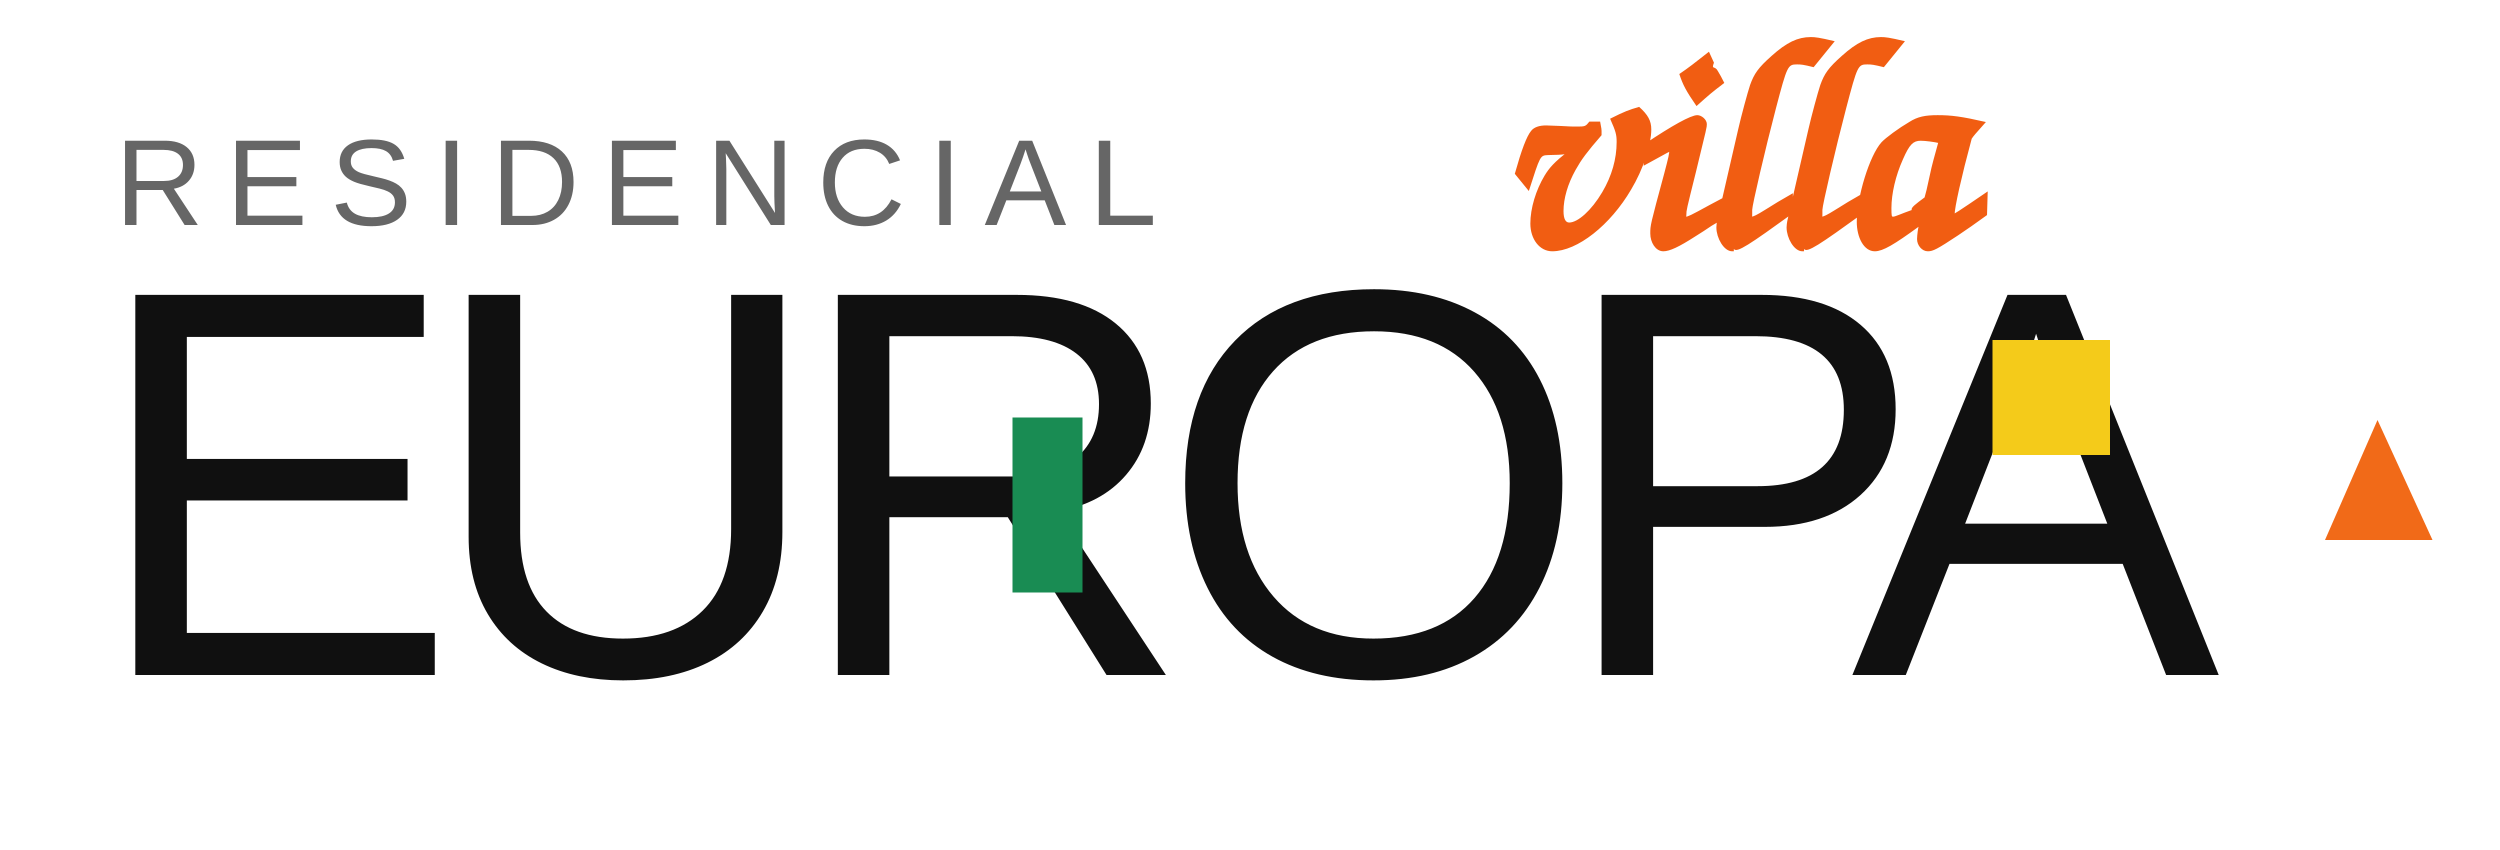
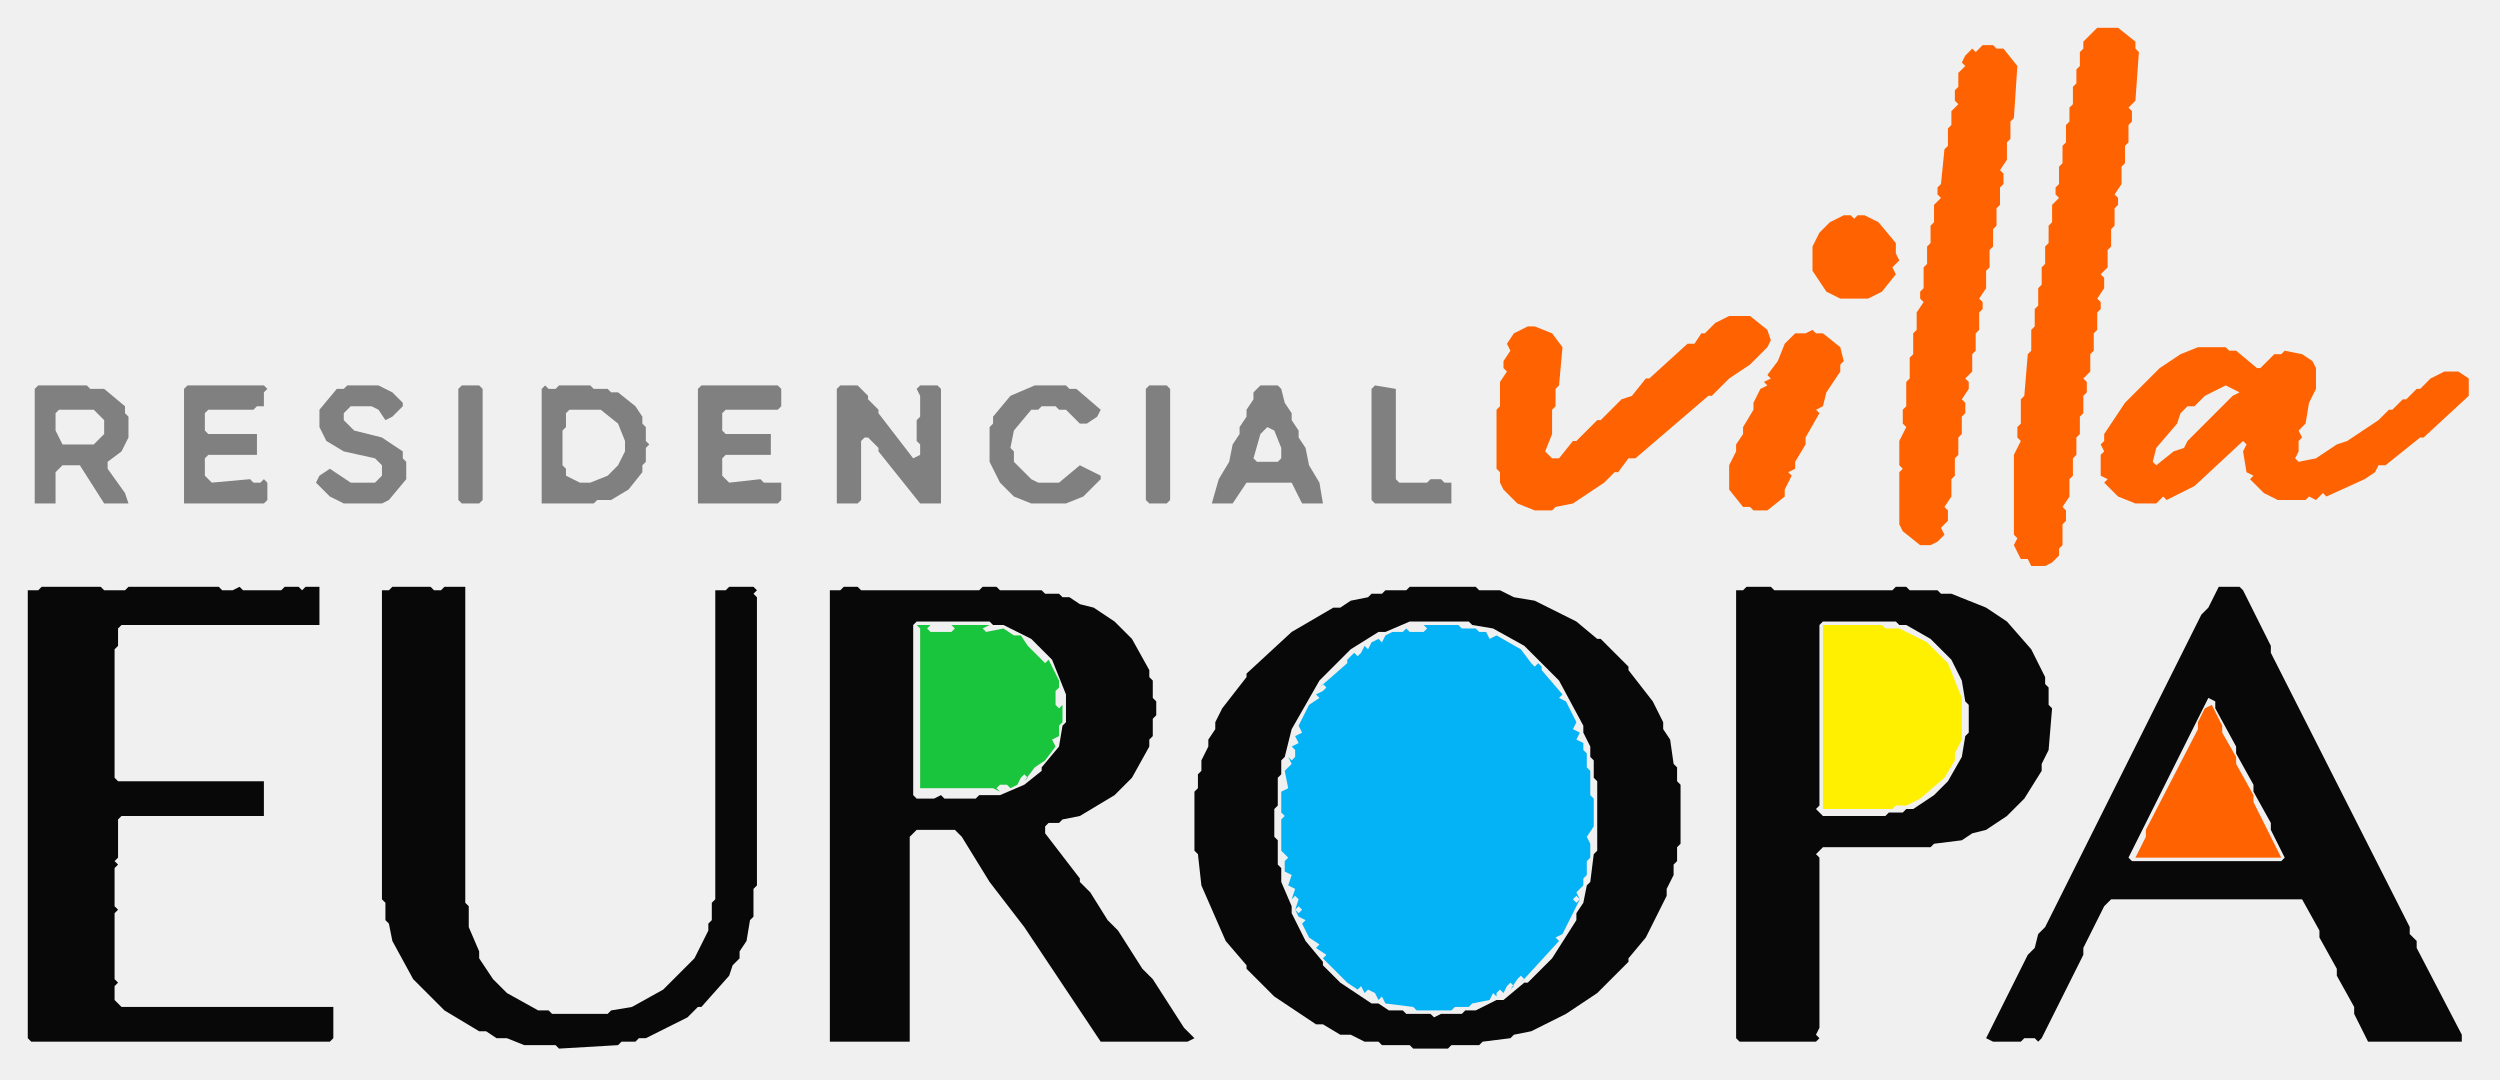
- <svg xmlns="http://www.w3.org/2000/svg" width="1000" height="340" viewBox="0 0 1000 340" role="img" aria-labelledby="t">
-   <rect width="1000" height="340" fill="#ffffff" />
-   <text x="46" y="90" fill="#666666" font-family="Arial,Helvetica,sans-serif" font-size="49" letter-spacing="9">RESIDENCIAL</text>
-   <text x="596" y="99" fill="#f15d12" font-family="Brush Script MT,Segoe Script,cursive" font-size="117" font-style="italic" font-weight="bold">villa</text>
-   <text x="36" y="270" fill="#101010" font-family="Arial,Helvetica,sans-serif" font-size="221" letter-spacing="-13" font-weight="500">EUROPA</text>
-   <path d="M405 167h28v70h-28z" fill="#198c53" />
-   <path d="M797 136h47v46h-47z" fill="#f4cb1a" />
-   <path d="M930 216l21-48 22 48z" fill="#f16a18" />
+ <svg xmlns="http://www.w3.org/2000/svg" viewBox="0 0 720 311" role="img" aria-label="Residencial Villa Europa">
+   <path fill="#808080" fill-rule="evenodd" d="M396,111 395,112 395,144 396,145 418,145 418,139 416,139 415,138 412,138 411,139 403,139 402,138 402,112ZM363,111 361,113 361,115 359,118 359,120 357,123 357,125 355,128 354,133 351,138 349,145 355,145 359,139 372,139 375,145 381,145 380,139 377,134 376,129 374,126 374,124 372,121 372,119 370,116 369,112 368,111ZM365,123 367,124 369,129 369,132 368,133 362,133 361,132 363,125ZM331,111 330,112 330,144 331,145 336,145 337,144 337,112 336,111ZM298,111 291,114 286,120 286,122 285,123 285,133 288,139 292,143 297,145 307,145 312,143 317,138 317,137 311,134 305,139 299,139 297,138 292,133 292,130 291,129 292,124 297,118 299,118 300,117 304,117 305,118 307,118 311,122 313,122 316,120 317,118 310,112 308,112 307,111ZM242,111 241,112 241,145 247,145 248,144 248,127 249,126 250,126 253,129 253,130 265,145 271,145 271,112 270,111 265,111 264,112 265,114 265,120 264,121 264,127 265,128 265,131 263,132 253,119 253,118 250,115 250,114 247,111ZM202,111 201,112 201,145 224,145 225,144 225,139 220,139 219,138 210,139 208,137 208,132 209,131 222,131 222,125 209,125 208,124 208,119 209,118 224,118 225,117 225,112 224,111ZM157,111 156,112 156,145 171,145 172,144 176,144 181,141 185,136 185,134 186,133 186,129 187,128 186,127 186,123 185,122 185,120 183,117 178,113 176,113 175,112 171,112 170,111 161,111 160,112 158,112ZM164,118 173,118 178,122 180,127 180,130 178,134 175,137 170,139 167,139 163,137 163,135 162,134 162,124 163,123 163,119ZM133,111 132,112 132,144 133,145 138,145 139,144 139,112 138,111ZM97,112 92,118 92,123 94,127 99,130 108,132 110,134 110,137 108,139 101,139 95,135 92,137 91,139 95,143 99,145 110,145 112,144 117,138 117,133 116,132 116,130 110,126 102,124 99,121 99,119 101,117 107,117 109,118 111,121 113,120 116,117 116,116 113,113 109,111 100,111 99,112ZM54,111 53,112 53,145 76,145 77,144 77,139 76,138 75,139 73,139 72,138 61,139 59,137 59,132 60,131 74,131 74,125 60,125 59,124 59,119 60,118 73,118 74,117 76,117 76,113 77,112 76,111ZM11,111 10,112 10,145 16,145 16,136 18,134 23,134 30,145 37,145 36,142 31,135 31,133 35,130 37,126 37,120 36,119 36,117 30,112 26,112 25,111ZM16,119 17,118 27,118 30,121 30,125 27,128 18,128 16,124Z" />
+   <path fill="#080808" fill-rule="evenodd" d="M639,169 636,175 634,177 589,267 587,269 586,273 584,275 572,299 574,300 582,300 583,299 586,299 587,300 588,299 600,275 600,273 606,261 608,259 663,259 668,268 668,270 673,279 673,281 678,290 678,292 682,300 709,300 709,298 696,273 696,271 694,269 694,267 654,188 654,186 646,170 645,169ZM636,201 638,202 638,204 644,215 644,217 649,226 649,228 654,237 654,239 658,247 657,248 614,248 613,247ZM562,171 559,171 558,170 550,170 549,169 546,169 545,170 511,170 510,169 503,169 502,170 500,170 500,299 501,300 523,300 524,299 523,298 524,296 524,247 523,246 525,244 556,244 557,243 565,242 568,240 572,239 578,235 583,230 588,222 588,220 590,216 591,204 590,203 590,198 589,197 589,195 585,187 578,179 572,175ZM525,179 546,179 547,180 549,180 556,184 562,190 565,196 566,202 567,203 567,211 566,212 565,218 561,225 557,229 551,233 549,233 548,234 544,234 543,235 525,235 523,233 524,232 524,180ZM399,170 398,171 395,171 394,172 389,173 386,175 384,175 372,182 359,194 359,195 352,204 350,208 350,210 348,213 348,215 346,219 346,222 345,223 345,227 344,228 344,245 345,246 346,255 353,271 359,278 359,279 367,287 379,295 381,295 386,298 389,298 393,300 397,300 398,301 406,301 407,302 417,302 418,301 426,301 427,300 435,299 436,298 441,297 451,292 460,286 469,277 469,276 474,270 480,258 480,256 482,252 482,249 483,248 483,244 484,243 484,226 483,225 483,221 482,220 481,213 479,210 479,208 476,202 469,193 469,192 461,184 460,184 454,179 442,173 436,172 432,170 426,170 425,169 406,169 405,170ZM423,179 424,180 430,181 439,186 449,196 456,209 456,211 458,215 458,218 459,219 459,224 460,225 460,245 459,246 458,254 457,255 456,260 454,263 454,265 447,276 440,283 439,283 433,288 431,288 425,291 422,291 421,292 415,292 413,293 412,292 405,292 404,291 400,291 397,289 395,289 386,283 381,278 381,277 376,271 372,263 372,261 369,254 369,250 368,249 368,242 367,241 367,233 368,232 368,224 369,223 369,219 370,218 372,210 380,196 389,187 397,182 399,182 406,179ZM239,170 239,300 262,300 262,241 264,239 275,239 277,241 285,254 295,267 317,300 342,300 344,299 341,296 332,282 329,279 322,268 319,265 314,257 311,254 311,253 301,240 301,238 302,237 305,237 306,236 311,235 321,229 326,224 331,215 331,213 332,212 332,207 333,206 333,202 332,201 332,196 331,195 331,193 326,184 321,179 315,175 311,174 308,172 306,172 305,171 301,171 300,170 288,170 287,169 283,169 282,170 248,170 247,169 243,169 242,170ZM264,179 285,179 286,180 289,180 297,184 303,190 307,200 307,208 306,209 305,215 300,221 300,222 295,226 288,229 282,229 281,230 272,230 271,229 269,230 264,230 263,229 263,180ZM110,170 110,259 111,260 111,265 112,266 113,271 119,282 128,291 138,297 140,297 143,299 146,299 151,301 160,301 161,302 178,301 179,300 183,300 184,299 186,299 198,293 201,290 202,290 210,281 211,278 213,276 213,274 215,271 216,265 217,264 217,256 218,255 218,172 217,171 218,170 217,169 210,169 209,170 206,170 206,259 205,260 205,265 204,266 204,268 200,276 191,285 182,290 176,291 175,292 159,292 158,291 155,291 146,286 142,282 138,276 138,274 135,267 135,261 134,260 134,169 128,169 127,170 125,170 124,169 113,169 112,170ZM8,170 8,299 9,300 95,300 96,299 96,290 35,290 33,288 33,284 34,283 33,282 33,263 34,262 33,261 33,250 34,249 33,248 34,247 34,236 35,235 76,235 76,225 34,225 33,224 33,187 34,186 34,181 35,180 92,180 92,169 88,169 87,170 86,169 82,169 81,170 70,170 69,169 67,170 64,170 63,169 37,169 36,170 30,170 29,169 12,169 11,170Z" />
+   <path fill="#19c53d" fill-rule="evenodd" d="M264,180 265,181 265,227 286,227 288,228 287,227 288,226 290,226 291,227 293,226 294,224 295,225 298,221 299,222 298,221 301,219 304,215 303,213 305,212 305,209 306,208 306,200 306,203 305,204 304,203 304,199 305,198 305,196 302,190 297,185 296,186 294,183 292,183 289,181 284,182 283,181 285,180ZM294,224 295,223 296,224 295,225ZM300,190 301,189 302,190 301,191ZM299,189 300,188 301,189 300,190ZM298,188 299,187 300,188 299,189ZM297,187 298,186 299,187 298,188ZM296,186 297,185 298,186 297,187ZM267,181 268,180 274,180 275,181 274,182 268,182Z" />
+   <path fill="#04b2f6" fill-rule="evenodd" d="M410,180 411,181 410,182 406,182 405,181 404,182 401,182 399,183 398,185 397,184 395,185 394,187 393,186 392,188 391,187 388,190 388,191 380,198 381,199 379,200 380,201 377,203 374,209 375,211 373,212 374,214 372,215 373,216 373,218 372,219 371,218 372,220 370,222 371,227 369,228 369,234 370,235 369,236 369,245 371,247 370,248 370,251 372,252 371,255 373,256 372,259 373,258 374,259 373,262 374,264 376,265 375,266 377,270 380,272 379,273 382,275 381,276 388,283 391,285 392,284 393,286 394,285 396,286 397,288 398,287 399,289 407,290 408,291 418,291 419,290 423,290 424,289 429,288 430,286 431,287 431,286 432,285 433,286 434,284 435,285 437,282 438,283 449,271 448,270 450,269 455,259 454,257 456,255 456,253 457,252 457,248 458,247 458,243 457,241 459,238 459,230 458,229 458,222 457,221 457,217 456,216 456,214 454,213 455,211 453,210 454,208 451,202 449,201 450,200 444,193 444,192 442,190 441,191 438,187 431,183 429,184 428,182 426,182 425,181 421,181 420,180ZM434,284 435,283 436,284 435,285ZM437,282 438,281 439,282 438,283ZM373,262 374,261 375,262 374,263ZM453,259 454,258 455,259 454,260ZM380,198 381,197 382,198 381,199ZM441,191 442,190 443,191 442,192ZM390,188 391,187 392,188 391,189Z" />
+   <path fill="#fff000" fill-rule="evenodd" d="M525,180 525,233 545,233 546,232 549,232 553,230 560,224 563,219 563,217 565,213 565,201 561,191 555,185 547,181 543,181 542,180Z" />
+   <path fill="#ff6200" fill-rule="evenodd" d="M637,203 635,204 633,208 633,210 618,239 618,241 615,247 657,247 649,231 649,229 644,220 644,218 640,211 640,209ZM605,137 607,138 606,139 610,143 615,145 621,145 623,143 624,144 632,140 646,127 647,128 646,130 647,136 649,137 648,138 652,142 656,144 664,144 665,143 667,144 669,142 670,143 681,138 684,136 685,134 687,134 697,126 698,126 711,114 711,109 708,107 704,107 700,109 697,112 696,112 693,115 692,115 689,118 688,118 685,121 676,127 673,128 667,132 662,133 661,132 662,130 662,127 663,126 662,124 664,122 665,116 667,112 667,106 666,104 663,102 658,101 657,102 655,102 651,106 650,106 644,101 642,101 641,100 633,100 628,102 622,106 612,116 606,125 606,127 605,128 606,130 605,131ZM645,113 643,114 630,127 629,129 626,130 621,134 620,133 621,129 627,122 628,119 630,117 632,117 635,114 641,111ZM525,96 523,96 522,95 520,96 517,96 514,99 512,104 509,108 510,109 508,110 509,111 507,112 505,116 505,118 502,123 502,125 500,128 500,130 498,134 498,141 502,146 504,146 505,147 509,147 514,143 514,141 516,137 515,136 517,135 517,133 520,128 520,126 524,119 523,118 525,117 526,113 530,107 530,105 531,104 530,100ZM509,95 504,91 498,91 494,93 491,96 490,96 488,99 486,99 475,109 474,109 470,114 467,115 461,121 460,121 454,127 453,127 449,132 447,132 445,130 447,125 447,118 448,117 448,112 449,111 450,100 447,96 442,94 440,94 436,96 434,99 435,101 433,104 433,106 434,107 432,110 432,117 431,118 431,135 432,136 432,139 433,141 437,145 442,147 447,147 448,146 453,145 462,139 465,136 466,136 469,132 471,132 492,114 493,114 498,109 504,105 509,100 510,98ZM531,62 527,64 524,67 522,71 522,78 526,84 530,86 538,86 542,84 546,79 545,77 547,75 546,73 546,70 541,64 537,62 535,62 534,63 533,62ZM574,13 571,13 569,15 568,14 566,16 565,18 566,19 564,21 564,25 563,26 563,29 564,30 562,32 562,36 561,37 561,42 560,43 559,53 558,54 558,56 559,57 557,59 557,64 556,65 556,70 555,71 555,76 554,77 554,83 553,84 553,86 554,87 552,90 552,95 551,96 551,102 550,103 550,109 549,110 549,117 548,118 548,122 549,123 547,127 547,134 548,135 547,136 547,151 548,153 553,157 556,157 558,156 560,154 559,152 561,150 561,147 560,146 562,143 562,138 563,137 563,132 564,131 564,126 565,125 565,120 566,119 566,116 565,115 567,112 567,110 566,109 568,107 568,102 569,101 569,96 570,95 570,90 571,89 571,87 570,86 572,83 572,78 573,77 573,72 574,71 574,66 575,65 575,60 576,59 576,54 577,53 577,50 576,49 578,46 578,41 579,40 579,35 580,34 581,19 577,14 575,14ZM610,8 604,8 600,12 600,14 599,15 599,19 598,20 598,24 597,25 597,30 596,31 596,35 595,36 595,41 594,42 594,47 593,48 593,53 592,54 592,56 593,57 591,59 591,64 590,65 590,70 589,71 589,76 588,77 588,82 587,83 587,88 586,89 586,94 585,95 585,101 584,102 583,114 582,115 582,122 581,123 581,126 582,127 580,131 580,154 581,155 580,157 582,161 584,161 585,163 589,163 591,162 593,160 593,158 594,157 594,151 595,150 595,147 594,146 596,143 596,138 597,137 597,132 598,131 598,126 599,125 599,120 600,119 600,114 601,113 601,110 600,109 602,107 602,102 603,101 603,96 604,95 604,90 605,89 605,87 604,86 606,83 606,80 605,79 607,77 607,72 608,71 608,66 609,65 609,60 610,59 610,57 609,56 611,53 611,48 612,47 612,42 613,41 613,36 614,35 614,32 613,31 615,29 616,15 615,14 615,12Z" />
</svg>
